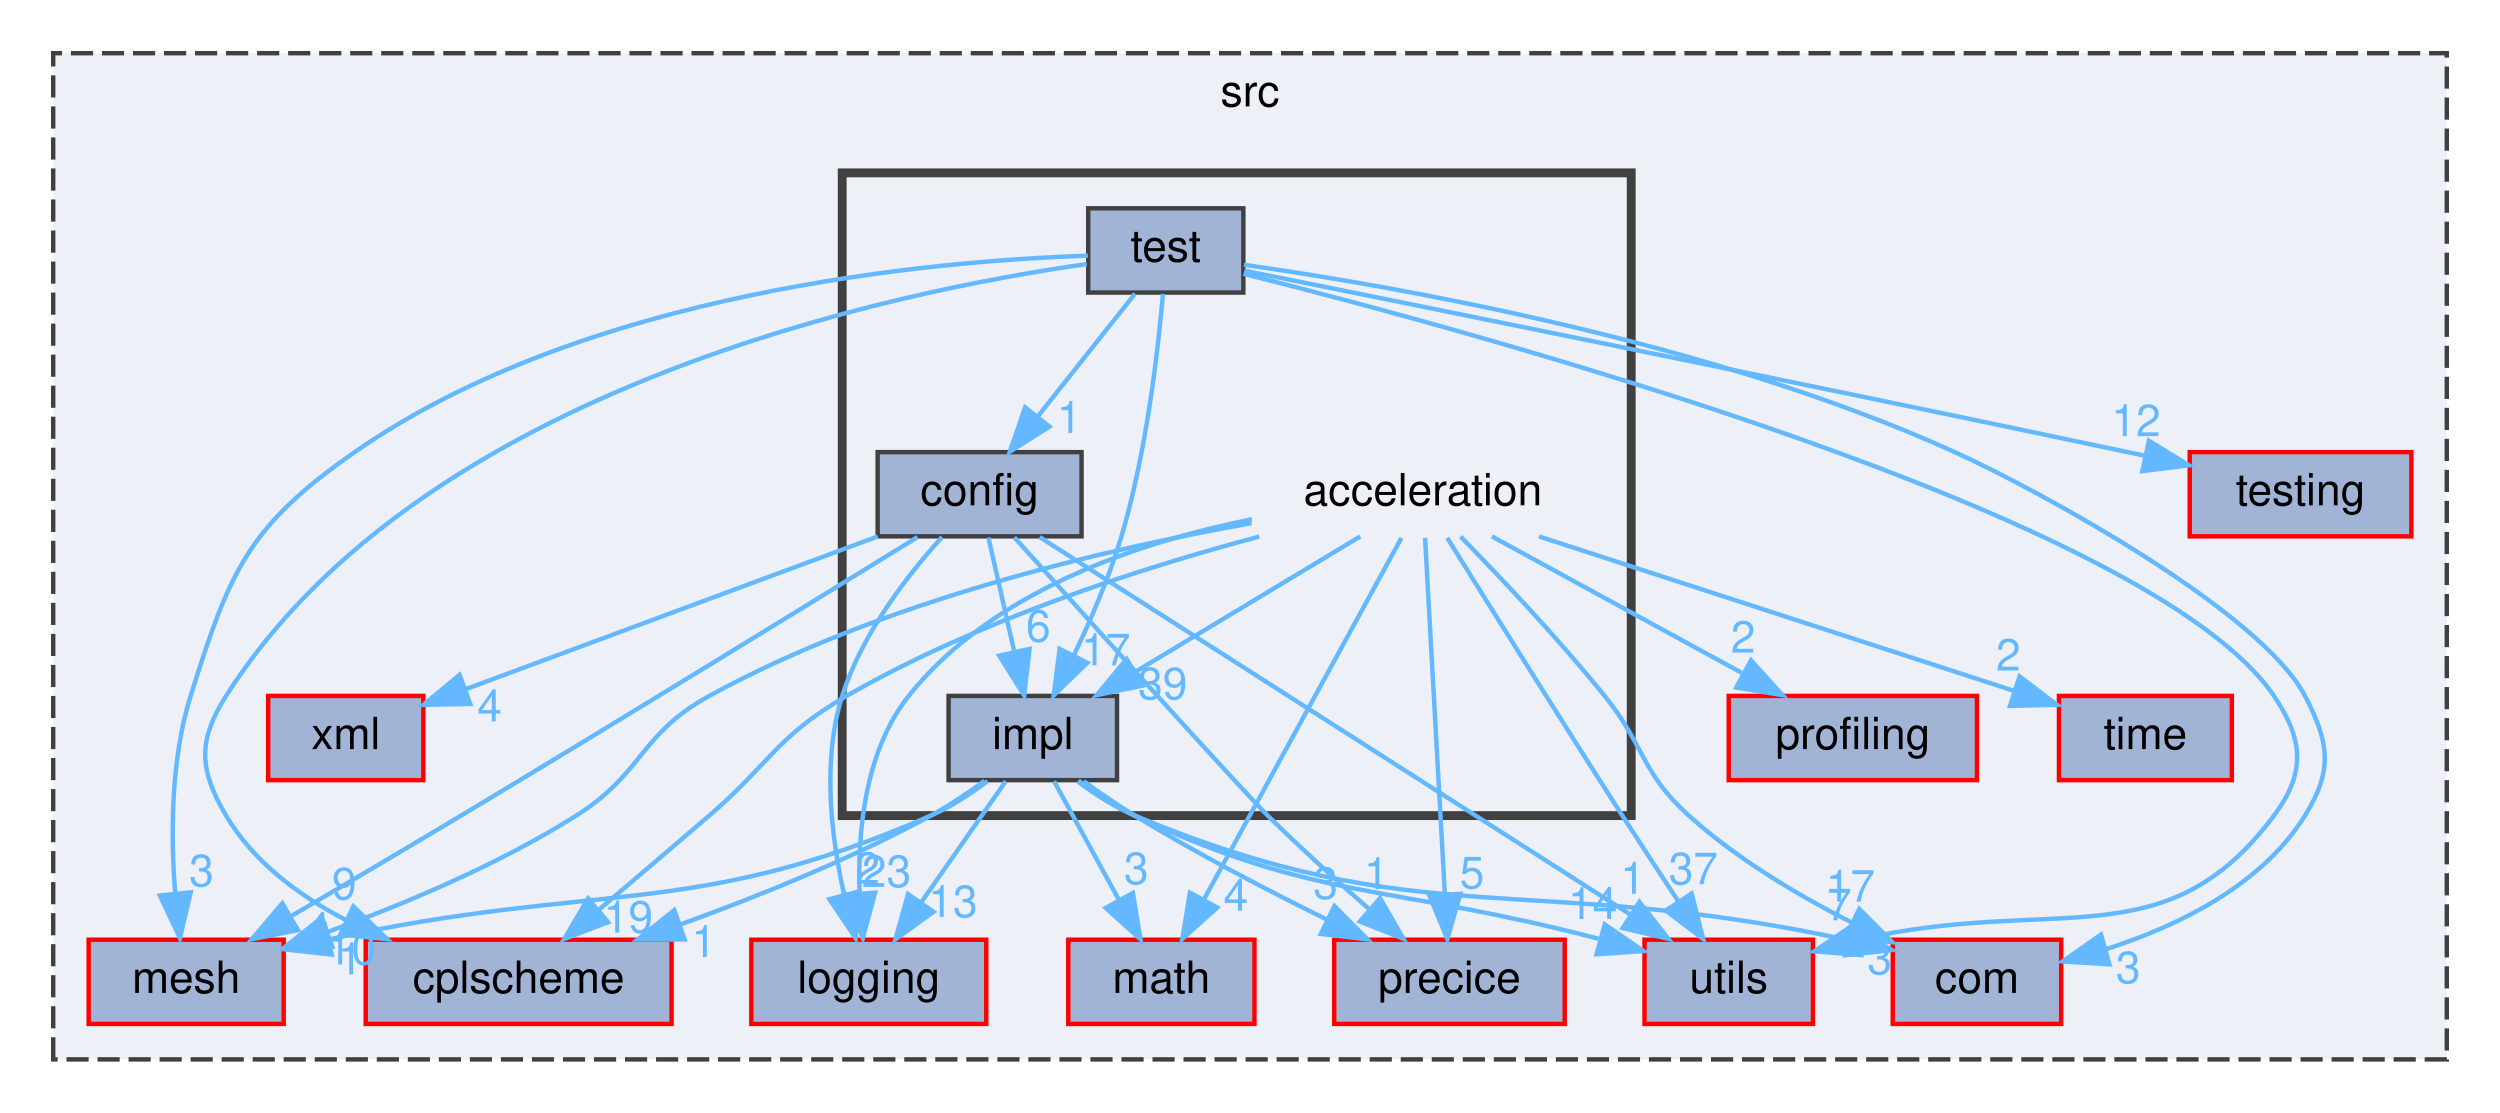
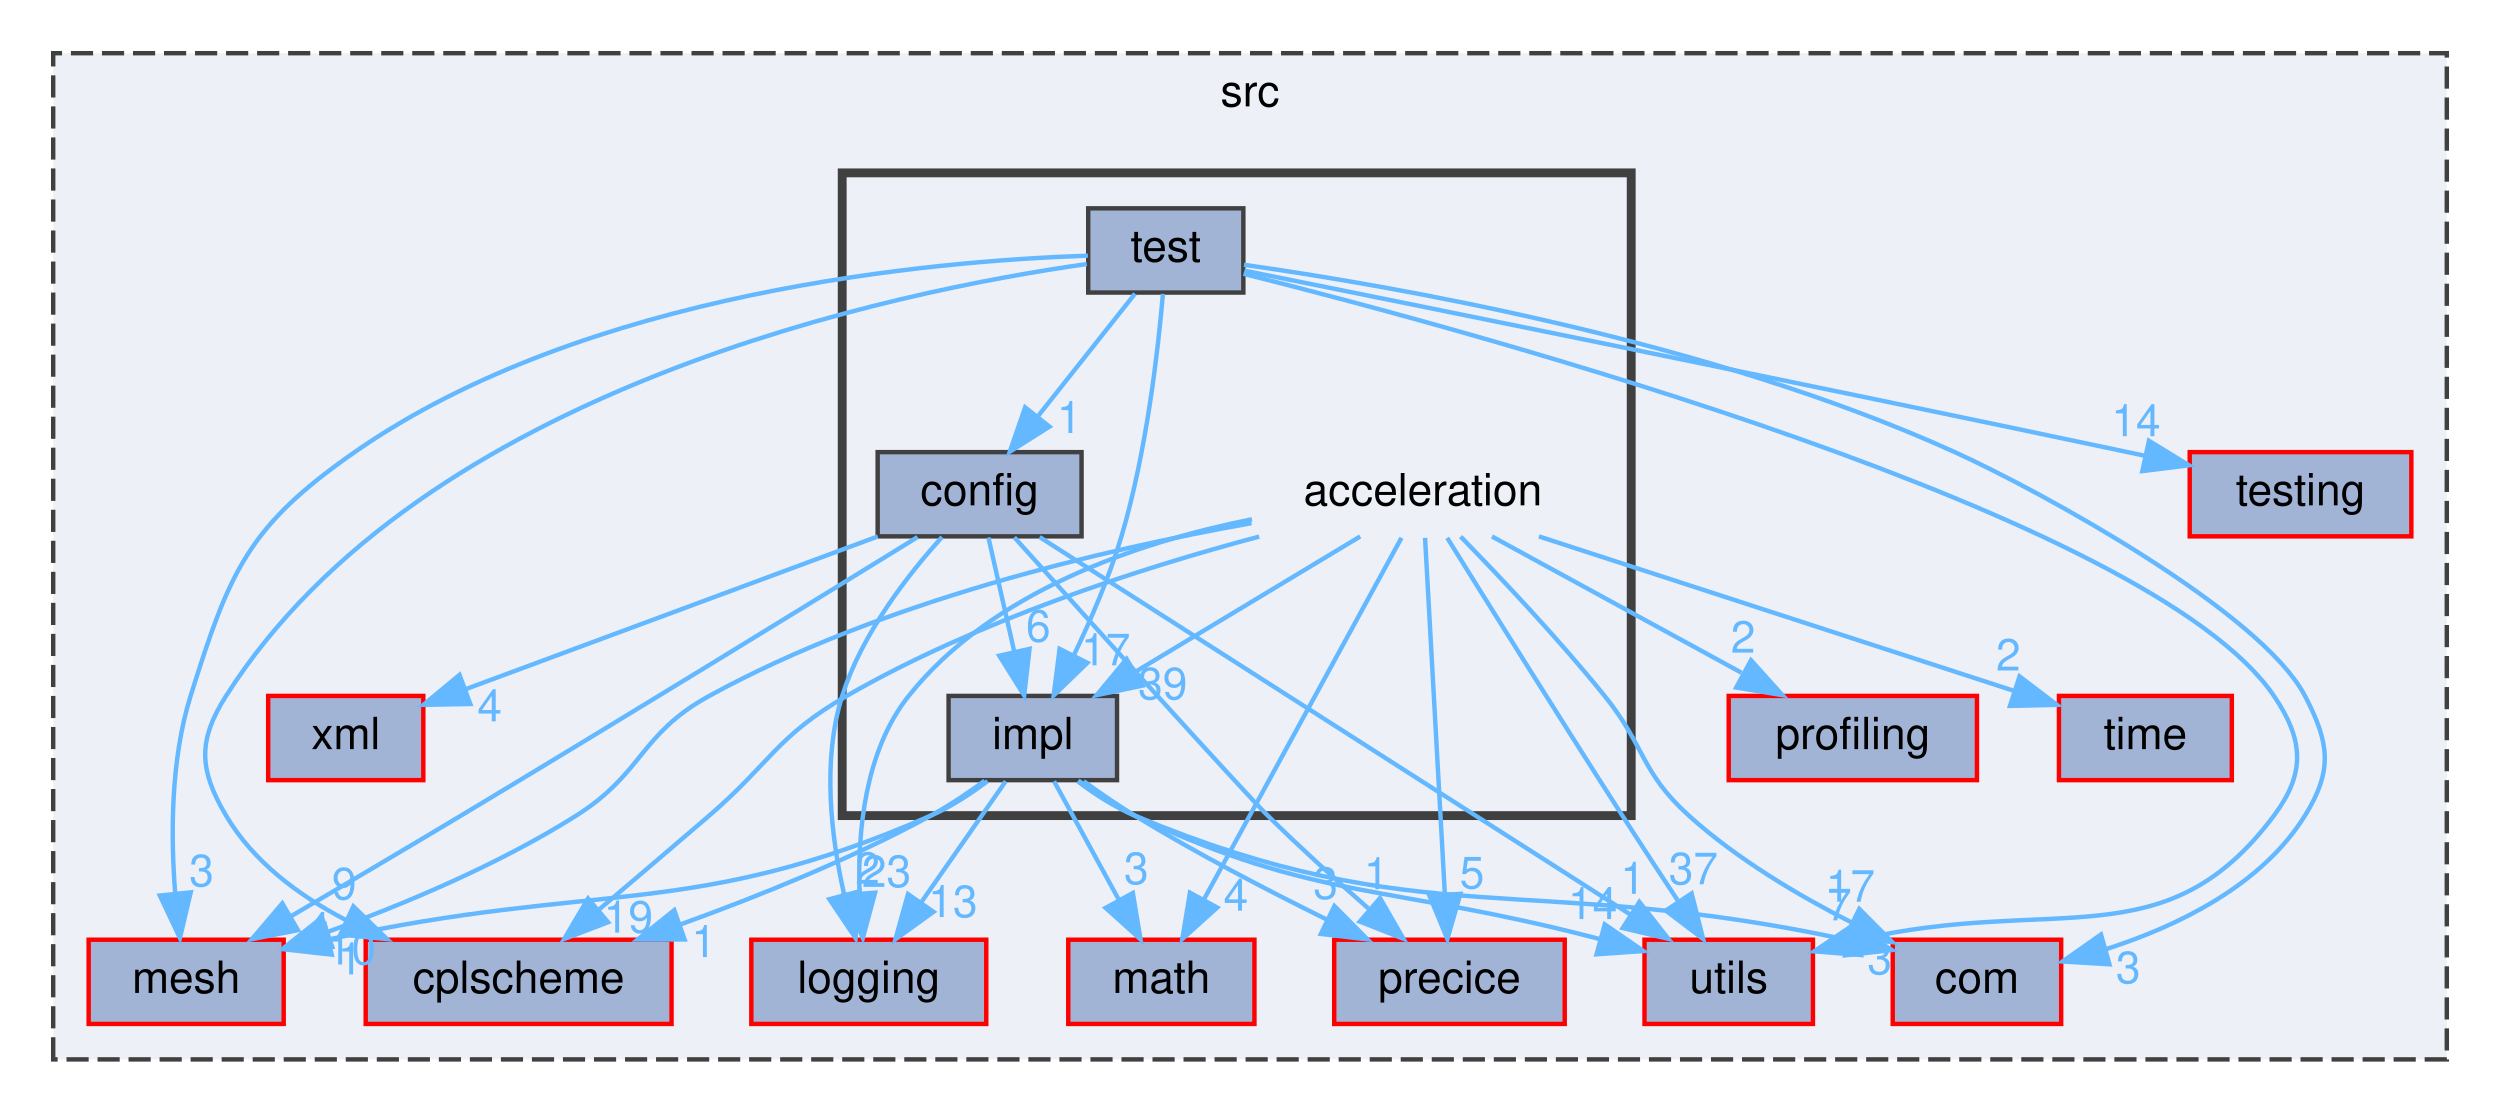
<svg xmlns="http://www.w3.org/2000/svg" xmlns:xlink="http://www.w3.org/1999/xlink" width="564pt" height="251pt" viewBox="0.00 0.00 564.00 251.00">
  <g id="graph0" class="graph" transform="scale(1 1) rotate(0) translate(4 247)">
    <g id="clust1" class="cluster">
      <g id="a_clust1">
        <a xlink:href="dir_68267d1309a1af8e8297ef4c3efbcdba.html" target="_top" xlink:title="src">
          <polygon fill="#edf0f7" stroke="#404040" stroke-dasharray="5,2" points="8,-8 8,-235 548,-235 548,-8 8,-8" />
          <text text-anchor="middle" x="278" y="-223" font-family="Helvetica,sans-Serif" font-size="10.00">src</text>
        </a>
      </g>
    </g>
    <g id="clust2" class="cluster">
      <g id="a_clust2">
        <a xlink:href="dir_aade1cb4f0d4a566d1bded1dae03970a.html" target="_top">
          <polygon fill="#edf0f7" stroke="#404040" stroke-width="2" points="186,-63 186,-208 364,-208 364,-63 186,-63" />
        </a>
      </g>
    </g>
    <g id="node1" class="node">
      <g id="a_node1">
        <a xlink:href="dir_230430f095e3ee25a5bb78a8d9c88b94.html" target="_top" xlink:title="precice">
          <polygon fill="#a2b4d6" stroke="red" points="349,-35 297,-35 297,-16 349,-16 349,-35" />
          <text text-anchor="middle" x="323" y="-23" font-family="Helvetica,sans-Serif" font-size="10.00">precice</text>
        </a>
      </g>
    </g>
    <g id="node2" class="node">
      <g id="a_node2">
        <a xlink:href="dir_313caf1132e152dd9b58bea13a4052ca.html" target="_top" xlink:title="utils">
          <polygon fill="#a2b4d6" stroke="red" points="405,-35 367,-35 367,-16 405,-16 405,-35" />
          <text text-anchor="middle" x="386" y="-23" font-family="Helvetica,sans-Serif" font-size="10.00">utils</text>
        </a>
      </g>
    </g>
    <g id="node3" class="node">
      <g id="a_node3">
        <a xlink:href="dir_541eb0a6c58a7690acc5b848a4b1b724.html" target="_top" xlink:title="com">
          <polygon fill="#a2b4d6" stroke="red" points="461,-35 423,-35 423,-16 461,-16 461,-35" />
          <text text-anchor="middle" x="442" y="-23" font-family="Helvetica,sans-Serif" font-size="10.00">com</text>
        </a>
      </g>
    </g>
    <g id="node4" class="node">
      <g id="a_node4">
        <a xlink:href="dir_637c692f14729569dd2eac0c18e2a54a.html" target="_top" xlink:title="profiling">
          <polygon fill="#a2b4d6" stroke="red" points="442,-90 386,-90 386,-71 442,-71 442,-90" />
          <text text-anchor="middle" x="414" y="-78" font-family="Helvetica,sans-Serif" font-size="10.00">profiling</text>
        </a>
      </g>
    </g>
    <g id="node5" class="node">
      <g id="a_node5">
        <a xlink:href="dir_6388f8d38e684c824d834ee4f0e80a83.html" target="_top" xlink:title="cplscheme">
          <polygon fill="#a2b4d6" stroke="red" points="147.5,-35 78.5,-35 78.5,-16 147.5,-16 147.5,-35" />
          <text text-anchor="middle" x="113" y="-23" font-family="Helvetica,sans-Serif" font-size="10.00">cplscheme</text>
        </a>
      </g>
    </g>
    <g id="node6" class="node">
      <g id="a_node6">
        <a xlink:href="dir_798ee6f4f5cd9c6410c07a649b7662ec.html" target="_top" xlink:title="time">
          <polygon fill="#a2b4d6" stroke="red" points="499.5,-90 460.5,-90 460.5,-71 499.5,-71 499.5,-90" />
          <text text-anchor="middle" x="480" y="-78" font-family="Helvetica,sans-Serif" font-size="10.00">time</text>
        </a>
      </g>
    </g>
    <g id="node7" class="node">
      <g id="a_node7">
        <a xlink:href="dir_7be0d8c199b9408ae01f5d77515b8def.html" target="_top" xlink:title="mesh">
          <polygon fill="#a2b4d6" stroke="red" points="60,-35 16,-35 16,-16 60,-16 60,-35" />
          <text text-anchor="middle" x="38" y="-23" font-family="Helvetica,sans-Serif" font-size="10.00">mesh</text>
        </a>
      </g>
    </g>
    <g id="node8" class="node">
      <g id="a_node8">
        <a xlink:href="dir_ae9a93452e2a84339148a16bcf2eb561.html" target="_top" xlink:title="math">
          <polygon fill="#a2b4d6" stroke="red" points="279,-35 237,-35 237,-16 279,-16 279,-35" />
          <text text-anchor="middle" x="258" y="-23" font-family="Helvetica,sans-Serif" font-size="10.00">math</text>
        </a>
      </g>
    </g>
    <g id="node9" class="node">
      <g id="a_node9">
        <a xlink:href="dir_b3320b59a4aa4a7431bc8488b87009bf.html" target="_top" xlink:title="logging">
          <polygon fill="#a2b4d6" stroke="red" points="218.5,-35 165.5,-35 165.5,-16 218.5,-16 218.5,-35" />
          <text text-anchor="middle" x="192" y="-23" font-family="Helvetica,sans-Serif" font-size="10.00">logging</text>
        </a>
      </g>
    </g>
    <g id="node10" class="node">
      <g id="a_node10">
        <a xlink:href="dir_c43b215a2ade73e6562bd37d8a11c12a.html" target="_top" xlink:title="xml">
          <polygon fill="#a2b4d6" stroke="red" points="91.5,-90 56.5,-90 56.5,-71 91.5,-71 91.5,-90" />
          <text text-anchor="middle" x="74" y="-78" font-family="Helvetica,sans-Serif" font-size="10.00">xml</text>
        </a>
      </g>
    </g>
    <g id="node11" class="node">
      <g id="a_node11">
        <a xlink:href="dir_3513c77e68d0de165c8b48f945306dcb.html" target="_top" xlink:title="testing">
          <polygon fill="#a2b4d6" stroke="red" points="540,-145 490,-145 490,-126 540,-126 540,-145" />
          <text text-anchor="middle" x="515" y="-133" font-family="Helvetica,sans-Serif" font-size="10.00">testing</text>
        </a>
      </g>
    </g>
    <g id="node12" class="node">
      <text text-anchor="middle" x="317" y="-133" font-family="Helvetica,sans-Serif" font-size="10.00">acceleration</text>
    </g>
    <g id="edge1" class="edge">
      <g id="a_edge1">
        <a xlink:href="dir_000000_000041.html" target="_top">
          <path fill="none" stroke="#63b8ff" d="M317.49,-125.66C318.46,-108.17 320.65,-68.8 321.96,-45.27" />
          <polygon fill="#63b8ff" stroke="#63b8ff" points="325.46,-45.34 322.52,-35.16 318.47,-44.95 325.46,-45.34" />
        </a>
      </g>
      <g id="a_edge1-headlabel">
        <a xlink:href="dir_000000_000041.html" target="_top" xlink:title="5">
          <text text-anchor="middle" x="328.09" y="-46.58" font-family="Helvetica,sans-Serif" font-size="10.00" fill="#63b8ff">5</text>
        </a>
      </g>
    </g>
    <g id="edge2" class="edge">
      <g id="a_edge2">
        <a xlink:href="dir_000000_000067.html" target="_top">
          <path fill="none" stroke="#63b8ff" d="M322.49,-125.66C330.91,-112.12 347.56,-85.45 362,-63 366.04,-56.72 370.52,-49.87 374.51,-43.83" />
          <polygon fill="#63b8ff" stroke="#63b8ff" points="377.63,-45.44 380.23,-35.17 371.79,-41.58 377.63,-45.44" />
        </a>
      </g>
      <g id="a_edge2-headlabel">
        <a xlink:href="dir_000000_000067.html" target="_top" xlink:title="37">
          <text text-anchor="middle" x="378.02" y="-47.51" font-family="Helvetica,sans-Serif" font-size="10.00" fill="#63b8ff">37</text>
        </a>
      </g>
    </g>
    <g id="edge3" class="edge">
      <g id="a_edge3">
        <a xlink:href="dir_000000_000005.html" target="_top">
          <path fill="none" stroke="#63b8ff" d="M325.52,-125.94C334.07,-117.19 347.45,-103.08 358,-90 367.21,-78.58 366.11,-72.84 377,-63 387.76,-53.28 401.55,-45.08 413.66,-38.92" />
          <polygon fill="#63b8ff" stroke="#63b8ff" points="415.45,-41.95 422.92,-34.44 412.4,-35.65 415.45,-41.95" />
        </a>
      </g>
      <g id="a_edge3-headlabel">
        <a xlink:href="dir_000000_000005.html" target="_top" xlink:title="17">
          <text text-anchor="middle" x="413.45" y="-43.57" font-family="Helvetica,sans-Serif" font-size="10.00" fill="#63b8ff">17</text>
        </a>
      </g>
    </g>
    <g id="edge4" class="edge">
      <g id="a_edge4">
        <a xlink:href="dir_000000_000042.html" target="_top">
          <path fill="none" stroke="#63b8ff" d="M332.58,-125.98C347.77,-117.69 371.1,-104.94 388.9,-95.22" />
          <polygon fill="#63b8ff" stroke="#63b8ff" points="391.03,-98.04 398.13,-90.17 387.68,-91.89 391.03,-98.04" />
        </a>
      </g>
      <g id="a_edge4-headlabel">
        <a xlink:href="dir_000000_000042.html" target="_top" xlink:title="2">
          <text text-anchor="middle" x="389.24" y="-99.75" font-family="Helvetica,sans-Serif" font-size="10.00" fill="#63b8ff">2</text>
        </a>
      </g>
    </g>
    <g id="edge5" class="edge">
      <g id="a_edge5">
        <a xlink:href="dir_000000_000018.html" target="_top">
          <path fill="none" stroke="#63b8ff" d="M280.08,-125.95C253.13,-118.77 216.34,-106.92 187,-90 171.17,-80.87 169.85,-74.91 156,-63 147.82,-55.97 138.72,-48.23 131,-41.69" />
          <polygon fill="#63b8ff" stroke="#63b8ff" points="133.18,-38.95 123.28,-35.17 128.66,-44.3 133.18,-38.95" />
        </a>
      </g>
      <g id="a_edge5-headlabel">
        <a xlink:href="dir_000000_000018.html" target="_top" xlink:title="19">
          <text text-anchor="middle" x="137.76" y="-36.6" font-family="Helvetica,sans-Serif" font-size="10.00" fill="#63b8ff">19</text>
        </a>
      </g>
    </g>
    <g id="edge6" class="edge">
      <g id="a_edge6">
        <a xlink:href="dir_000000_000065.html" target="_top">
          <path fill="none" stroke="#63b8ff" d="M343.19,-125.98C372.46,-116.47 419.75,-101.09 450.35,-91.14" />
          <polygon fill="#63b8ff" stroke="#63b8ff" points="451.61,-94.41 460.04,-87.99 449.45,-87.75 451.61,-94.41" />
        </a>
      </g>
      <g id="a_edge6-headlabel">
        <a xlink:href="dir_000000_000065.html" target="_top" xlink:title="2">
          <text text-anchor="middle" x="449.07" y="-95.72" font-family="Helvetica,sans-Serif" font-size="10.00" fill="#63b8ff">2</text>
        </a>
      </g>
    </g>
    <g id="edge7" class="edge">
      <g id="a_edge7">
        <a xlink:href="dir_000000_000037.html" target="_top">
          <path fill="none" stroke="#63b8ff" d="M278.35,-128.98C244.49,-122.97 194.78,-111.25 156,-90 140.27,-81.38 141.17,-72.57 126,-63 108.58,-52 87.28,-43.07 70,-36.79" />
          <polygon fill="#63b8ff" stroke="#63b8ff" points="70.94,-33.41 60.35,-33.41 68.62,-40.02 70.94,-33.41" />
        </a>
      </g>
      <g id="a_edge7-headlabel">
        <a xlink:href="dir_000000_000037.html" target="_top" xlink:title="10">
          <text text-anchor="middle" x="75.27" y="-29.42" font-family="Helvetica,sans-Serif" font-size="10.00" fill="#63b8ff">10</text>
        </a>
      </g>
    </g>
    <g id="edge8" class="edge">
      <g id="a_edge8">
        <a xlink:href="dir_000000_000036.html" target="_top">
          <path fill="none" stroke="#63b8ff" d="M312.17,-125.66C302.44,-107.85 280.32,-67.37 267.56,-44.01" />
          <polygon fill="#63b8ff" stroke="#63b8ff" points="270.6,-42.26 262.73,-35.16 264.45,-45.61 270.6,-42.26" />
        </a>
      </g>
      <g id="a_edge8-headlabel">
        <a xlink:href="dir_000000_000036.html" target="_top" xlink:title="4">
          <text text-anchor="middle" x="274.81" y="-41.55" font-family="Helvetica,sans-Serif" font-size="10.00" fill="#63b8ff">4</text>
        </a>
      </g>
    </g>
    <g id="edge9" class="edge">
      <g id="a_edge9">
        <a xlink:href="dir_000000_000033.html" target="_top">
          <path fill="none" stroke="#63b8ff" d="M278.44,-129.86C252.51,-124.64 219.75,-113.54 201,-90 191.14,-77.62 189.45,-59.4 189.91,-45.65" />
          <polygon fill="#63b8ff" stroke="#63b8ff" points="193.42,-45.61 190.66,-35.38 186.44,-45.1 193.42,-45.61" />
        </a>
      </g>
      <g id="a_edge9-headlabel">
        <a xlink:href="dir_000000_000033.html" target="_top" xlink:title="23">
          <text text-anchor="middle" x="195.99" y="-46.9" font-family="Helvetica,sans-Serif" font-size="10.00" fill="#63b8ff">23</text>
        </a>
      </g>
    </g>
    <g id="node14" class="node">
      <g id="a_node14">
        <a xlink:href="dir_b548f8bdd1151441839ae75faf08ccd0.html" target="_top" xlink:title="impl">
          <polygon fill="#a2b4d6" stroke="#404040" points="248,-90 210,-90 210,-71 248,-71 248,-90" />
          <text text-anchor="middle" x="229" y="-78" font-family="Helvetica,sans-Serif" font-size="10.00">impl</text>
        </a>
      </g>
    </g>
    <g id="edge10" class="edge">
      <g id="a_edge10">
        <a xlink:href="dir_000000_000025.html" target="_top">
          <path fill="none" stroke="#63b8ff" d="M302.86,-125.98C289.21,-117.77 268.31,-105.18 252.22,-95.49" />
          <polygon fill="#63b8ff" stroke="#63b8ff" points="253.77,-92.33 243.4,-90.17 250.16,-98.33 253.77,-92.33" />
        </a>
      </g>
      <g id="a_edge10-headlabel">
        <a xlink:href="dir_000000_000025.html" target="_top" xlink:title="39">
          <text text-anchor="middle" x="258.31" y="-89.25" font-family="Helvetica,sans-Serif" font-size="10.00" fill="#63b8ff">39</text>
        </a>
      </g>
    </g>
    <g id="node13" class="node">
      <g id="a_node13">
        <a xlink:href="dir_c17ae306825ef9b73f5f5bb76819078d.html" target="_top" xlink:title="config">
          <polygon fill="#a2b4d6" stroke="#404040" points="240,-145 194,-145 194,-126 240,-126 240,-145" />
          <text text-anchor="middle" x="217" y="-133" font-family="Helvetica,sans-Serif" font-size="10.00">config</text>
        </a>
      </g>
    </g>
    <g id="edge11" class="edge">
      <g id="a_edge11">
        <a xlink:href="dir_000007_000041.html" target="_top">
          <path fill="none" stroke="#63b8ff" d="M224.83,-125.78C240.8,-108.02 276.13,-68.81 282,-63 289.21,-55.87 297.5,-48.36 304.74,-42.02" />
          <polygon fill="#63b8ff" stroke="#63b8ff" points="307.34,-44.4 312.62,-35.21 302.76,-39.1 307.34,-44.4" />
        </a>
      </g>
      <g id="a_edge11-headlabel">
        <a xlink:href="dir_000007_000041.html" target="_top" xlink:title="1">
          <text text-anchor="middle" x="306.48" y="-46.4" font-family="Helvetica,sans-Serif" font-size="10.00" fill="#63b8ff">1</text>
        </a>
      </g>
    </g>
    <g id="edge12" class="edge">
      <g id="a_edge12">
        <a xlink:href="dir_000007_000067.html" target="_top">
          <path fill="none" stroke="#63b8ff" d="M230.54,-125.84C259.59,-107.28 328.12,-63.49 363.7,-40.75" />
          <polygon fill="#63b8ff" stroke="#63b8ff" points="365.85,-43.53 372.39,-35.2 362.08,-37.63 365.85,-43.53" />
        </a>
      </g>
      <g id="a_edge12-headlabel">
        <a xlink:href="dir_000007_000067.html" target="_top" xlink:title="1">
          <text text-anchor="middle" x="364.35" y="-45.36" font-family="Helvetica,sans-Serif" font-size="10.00" fill="#63b8ff">1</text>
        </a>
      </g>
    </g>
    <g id="edge13" class="edge">
      <g id="a_edge13">
        <a xlink:href="dir_000007_000037.html" target="_top">
          <path fill="none" stroke="#63b8ff" d="M203,-125.84C181.09,-112.32 137.36,-85.41 100,-63 87.32,-55.4 73.11,-47.02 61.5,-40.21" />
          <polygon fill="#63b8ff" stroke="#63b8ff" points="63.22,-37.16 52.82,-35.13 59.69,-43.21 63.22,-37.16" />
        </a>
      </g>
      <g id="a_edge13-headlabel">
        <a xlink:href="dir_000007_000037.html" target="_top" xlink:title="4">
          <text text-anchor="middle" x="67.76" y="-34.03" font-family="Helvetica,sans-Serif" font-size="10.00" fill="#63b8ff">4</text>
        </a>
      </g>
    </g>
    <g id="edge14" class="edge">
      <g id="a_edge14">
        <a xlink:href="dir_000007_000033.html" target="_top">
          <path fill="none" stroke="#63b8ff" d="M208.52,-125.85C200.95,-117.47 190.4,-104.01 186,-90 181.43,-75.46 183.51,-58.19 186.41,-45.34" />
          <polygon fill="#63b8ff" stroke="#63b8ff" points="189.88,-45.92 189.02,-35.36 183.11,-44.14 189.88,-45.92" />
        </a>
      </g>
      <g id="a_edge14-headlabel">
        <a xlink:href="dir_000007_000033.html" target="_top" xlink:title="2">
          <text text-anchor="middle" x="191.72" y="-47.61" font-family="Helvetica,sans-Serif" font-size="10.00" fill="#63b8ff">2</text>
        </a>
      </g>
    </g>
    <g id="edge16" class="edge">
      <g id="a_edge16">
        <a xlink:href="dir_000007_000068.html" target="_top">
          <path fill="none" stroke="#63b8ff" d="M194.02,-125.98C168.68,-116.59 127.94,-101.49 101.07,-91.53" />
          <polygon fill="#63b8ff" stroke="#63b8ff" points="102.1,-88.18 91.51,-87.99 99.67,-94.75 102.1,-88.18" />
        </a>
      </g>
      <g id="a_edge16-headlabel">
        <a xlink:href="dir_000007_000068.html" target="_top" xlink:title="4">
          <text text-anchor="middle" x="106.46" y="-84.27" font-family="Helvetica,sans-Serif" font-size="10.00" fill="#63b8ff">4</text>
        </a>
      </g>
    </g>
    <g id="edge15" class="edge">
      <g id="a_edge15">
        <a xlink:href="dir_000007_000025.html" target="_top">
          <path fill="none" stroke="#63b8ff" d="M218.98,-125.75C220.57,-118.72 222.86,-108.62 224.85,-99.84" />
          <polygon fill="#63b8ff" stroke="#63b8ff" points="228.26,-100.62 227.06,-90.09 221.43,-99.07 228.26,-100.62" />
        </a>
      </g>
      <g id="a_edge15-headlabel">
        <a xlink:href="dir_000007_000025.html" target="_top" xlink:title="6">
          <text text-anchor="middle" x="230.24" y="-102.25" font-family="Helvetica,sans-Serif" font-size="10.00" fill="#63b8ff">6</text>
        </a>
      </g>
    </g>
    <g id="edge17" class="edge">
      <g id="a_edge17">
        <a xlink:href="dir_000025_000041.html" target="_top">
          <path fill="none" stroke="#63b8ff" d="M240.47,-70.76C244.09,-68.15 248.14,-65.36 252,-63 265.89,-54.51 281.99,-46.12 295.34,-39.54" />
          <polygon fill="#63b8ff" stroke="#63b8ff" points="297.04,-42.6 304.5,-35.08 293.98,-36.31 297.04,-42.6" />
        </a>
      </g>
      <g id="a_edge17-headlabel">
        <a xlink:href="dir_000025_000041.html" target="_top" xlink:title="3">
          <text text-anchor="middle" x="295.05" y="-44.23" font-family="Helvetica,sans-Serif" font-size="10.00" fill="#63b8ff">3</text>
        </a>
      </g>
    </g>
    <g id="edge18" class="edge">
      <g id="a_edge18">
        <a xlink:href="dir_000025_000067.html" target="_top">
          <path fill="none" stroke="#63b8ff" d="M239.26,-70.92C243.07,-68.07 247.55,-65.09 252,-63 293.41,-43.49 309.2,-47.67 357.07,-35.1" />
          <polygon fill="#63b8ff" stroke="#63b8ff" points="358.03,-38.46 366.75,-32.45 356.18,-31.71 358.03,-38.46" />
        </a>
      </g>
      <g id="a_edge18-headlabel">
        <a xlink:href="dir_000025_000067.html" target="_top" xlink:title="14">
          <text text-anchor="middle" x="355.31" y="-39.65" font-family="Helvetica,sans-Serif" font-size="10.00" fill="#63b8ff">14</text>
        </a>
      </g>
    </g>
    <g id="edge19" class="edge">
      <g id="a_edge19">
        <a xlink:href="dir_000025_000005.html" target="_top">
          <path fill="none" stroke="#63b8ff" d="M239.16,-70.7C242.97,-67.83 247.47,-64.9 252,-63 316.5,-35.98 340.8,-50.48 412.81,-34.95" />
          <polygon fill="#63b8ff" stroke="#63b8ff" points="413.83,-38.3 422.81,-32.67 412.28,-31.48 413.83,-38.3" />
        </a>
      </g>
      <g id="a_edge19-headlabel">
        <a xlink:href="dir_000025_000005.html" target="_top" xlink:title="7">
          <text text-anchor="middle" x="410.96" y="-39.37" font-family="Helvetica,sans-Serif" font-size="10.00" fill="#63b8ff">7</text>
        </a>
      </g>
    </g>
    <g id="edge20" class="edge">
      <g id="a_edge20">
        <a xlink:href="dir_000025_000018.html" target="_top">
          <path fill="none" stroke="#63b8ff" d="M218.13,-70.86C214.41,-68.14 210.14,-65.25 206,-63 188.17,-53.3 167.2,-44.84 149.7,-38.52" />
          <polygon fill="#63b8ff" stroke="#63b8ff" points="150.44,-35.06 139.84,-35.04 148.11,-41.67 150.44,-35.06" />
        </a>
      </g>
      <g id="a_edge20-headlabel">
        <a xlink:href="dir_000025_000018.html" target="_top" xlink:title="1">
          <text text-anchor="middle" x="154.77" y="-31.08" font-family="Helvetica,sans-Serif" font-size="10.00" fill="#63b8ff">1</text>
        </a>
      </g>
    </g>
    <g id="edge21" class="edge">
      <g id="a_edge21">
        <a xlink:href="dir_000025_000037.html" target="_top">
          <path fill="none" stroke="#63b8ff" d="M218.8,-70.78C215,-67.92 210.5,-64.97 206,-63 151.83,-39.33 131.45,-48.43 70.09,-35.05" />
          <polygon fill="#63b8ff" stroke="#63b8ff" points="70.84,-31.63 60.31,-32.81 69.27,-38.45 70.84,-31.63" />
        </a>
      </g>
      <g id="a_edge21-headlabel">
        <a xlink:href="dir_000025_000037.html" target="_top" xlink:title="1">
          <text text-anchor="middle" x="74.97" y="-27.17" font-family="Helvetica,sans-Serif" font-size="10.00" fill="#63b8ff">1</text>
        </a>
      </g>
    </g>
    <g id="edge22" class="edge">
      <g id="a_edge22">
        <a xlink:href="dir_000025_000036.html" target="_top">
          <path fill="none" stroke="#63b8ff" d="M233.79,-70.75C237.76,-63.49 243.53,-52.95 248.43,-43.98" />
          <polygon fill="#63b8ff" stroke="#63b8ff" points="251.57,-45.54 253.3,-35.09 245.43,-42.18 251.57,-45.54" />
        </a>
      </g>
      <g id="a_edge22-headlabel">
        <a xlink:href="dir_000025_000036.html" target="_top" xlink:title="3">
          <text text-anchor="middle" x="252.34" y="-47.56" font-family="Helvetica,sans-Serif" font-size="10.00" fill="#63b8ff">3</text>
        </a>
      </g>
    </g>
    <g id="edge23" class="edge">
      <g id="a_edge23">
        <a xlink:href="dir_000025_000033.html" target="_top">
          <path fill="none" stroke="#63b8ff" d="M222.89,-70.75C217.72,-63.34 210.15,-52.5 203.81,-43.41" />
          <polygon fill="#63b8ff" stroke="#63b8ff" points="206.59,-41.29 198,-35.09 200.85,-45.29 206.59,-41.29" />
        </a>
      </g>
      <g id="a_edge23-headlabel">
        <a xlink:href="dir_000025_000033.html" target="_top" xlink:title="13">
          <text text-anchor="middle" x="210.98" y="-40.11" font-family="Helvetica,sans-Serif" font-size="10.00" fill="#63b8ff">13</text>
        </a>
      </g>
    </g>
    <g id="node15" class="node">
      <g id="a_node15">
        <a xlink:href="dir_6f7bdd337bc6fc7a8f777e48ce1142a9.html" target="_top" xlink:title="test">
          <polygon fill="#a2b4d6" stroke="#404040" points="276.5,-200 241.5,-200 241.5,-181 276.5,-181 276.5,-200" />
          <text text-anchor="middle" x="259" y="-188" font-family="Helvetica,sans-Serif" font-size="10.00">test</text>
        </a>
      </g>
    </g>
    <g id="edge24" class="edge">
      <g id="a_edge24">
        <a xlink:href="dir_000047_000067.html" target="_top">
          <path fill="none" stroke="#63b8ff" d="M276.52,-185.23C328.72,-172.13 481.27,-130.88 509,-90 515.74,-80.07 516.19,-72.61 509,-63 484.39,-30.09 459.69,-45.22 415.1,-34.97" />
          <polygon fill="#63b8ff" stroke="#63b8ff" points="415.84,-31.55 405.27,-32.37 414.05,-38.31 415.84,-31.55" />
        </a>
      </g>
      <g id="a_edge24-headlabel">
        <a xlink:href="dir_000047_000067.html" target="_top" xlink:title="3">
          <text text-anchor="middle" x="420.04" y="-27.22" font-family="Helvetica,sans-Serif" font-size="10.00" fill="#63b8ff">3</text>
        </a>
      </g>
    </g>
    <g id="edge26" class="edge">
      <g id="a_edge26">
        <a xlink:href="dir_000047_000005.html" target="_top">
          <path fill="none" stroke="#63b8ff" d="M276.63,-187.26C309.41,-182.62 381.47,-170.24 437,-145 456.47,-136.15 506.1,-108.96 516,-90 521.56,-79.36 522.34,-73.19 516,-63 506.17,-47.18 487.23,-38.02 470.98,-32.83" />
          <polygon fill="#63b8ff" stroke="#63b8ff" points="471.89,-29.45 461.31,-30.09 469.98,-36.18 471.89,-29.45" />
        </a>
      </g>
      <g id="a_edge26-headlabel">
        <a xlink:href="dir_000047_000005.html" target="_top" xlink:title="3">
          <text text-anchor="middle" x="476.12" y="-25.2" font-family="Helvetica,sans-Serif" font-size="10.00" fill="#63b8ff">3</text>
        </a>
      </g>
    </g>
    <g id="edge27" class="edge">
      <g id="a_edge27">
        <a xlink:href="dir_000047_000018.html" target="_top">
          <path fill="none" stroke="#63b8ff" d="M241.19,-187.43C198.63,-181.41 91.26,-159.66 47,-90 40.56,-79.87 40.9,-73.34 47,-63 53.12,-52.62 63.37,-44.98 73.99,-39.46" />
          <polygon fill="#63b8ff" stroke="#63b8ff" points="75.72,-42.52 83.33,-35.14 72.78,-36.17 75.72,-42.52" />
        </a>
      </g>
      <g id="a_edge27-headlabel">
        <a xlink:href="dir_000047_000018.html" target="_top" xlink:title="9">
          <text text-anchor="middle" x="73.66" y="-44.11" font-family="Helvetica,sans-Serif" font-size="10.00" fill="#63b8ff">9</text>
        </a>
      </g>
    </g>
    <g id="edge28" class="edge">
      <g id="a_edge28">
        <a xlink:href="dir_000047_000037.html" target="_top">
          <path fill="none" stroke="#63b8ff" d="M241.42,-189.32C206.71,-188.16 128.18,-181.36 76,-145 51.83,-128.16 47.82,-118.11 39,-90 34.46,-75.52 34.51,-58.25 35.53,-45.38" />
          <polygon fill="#63b8ff" stroke="#63b8ff" points="39.02,-45.69 36.59,-35.38 32.06,-44.96 39.02,-45.69" />
        </a>
      </g>
      <g id="a_edge28-headlabel">
        <a xlink:href="dir_000047_000037.html" target="_top" xlink:title="3">
          <text text-anchor="middle" x="41.46" y="-47.06" font-family="Helvetica,sans-Serif" font-size="10.00" fill="#63b8ff">3</text>
        </a>
      </g>
    </g>
    <g id="edge25" class="edge">
      <g id="a_edge25">
        <a xlink:href="dir_000047_000048.html" target="_top">
          <path fill="none" stroke="#63b8ff" d="M276.74,-185.94C313.78,-178.49 402.07,-160.64 476,-145 477.26,-144.73 478.54,-144.46 479.83,-144.19" />
          <polygon fill="#63b8ff" stroke="#63b8ff" points="480.8,-147.56 489.83,-142.03 479.32,-140.72 480.8,-147.56" />
        </a>
      </g>
      <g id="a_edge25-headlabel">
-         <a xlink:href="dir_000047_000048.html" target="_top" xlink:title="12">
-           <text text-anchor="middle" x="477.88" y="-148.59" font-family="Helvetica,sans-Serif" font-size="10.00" fill="#63b8ff">12</text>
+         <a xlink:href="dir_000047_000048.html" target="_top" xlink:title="14">
+           <text text-anchor="middle" x="477.88" y="-148.59" font-family="Helvetica,sans-Serif" font-size="10.00" fill="#63b8ff">14</text>
        </a>
      </g>
    </g>
    <g id="edge30" class="edge">
      <g id="a_edge30">
        <a xlink:href="dir_000047_000007.html" target="_top">
          <path fill="none" stroke="#63b8ff" d="M252.06,-180.75C246.13,-173.26 237.43,-162.28 230.18,-153.13" />
          <polygon fill="#63b8ff" stroke="#63b8ff" points="232.76,-150.75 223.81,-145.09 227.27,-155.1 232.76,-150.75" />
        </a>
      </g>
      <g id="a_edge30-headlabel">
        <a xlink:href="dir_000047_000007.html" target="_top" xlink:title="1">
          <text text-anchor="middle" x="237.22" y="-149.31" font-family="Helvetica,sans-Serif" font-size="10.00" fill="#63b8ff">1</text>
        </a>
      </g>
    </g>
    <g id="edge29" class="edge">
      <g id="a_edge29">
        <a xlink:href="dir_000047_000025.html" target="_top">
          <path fill="none" stroke="#63b8ff" d="M258.36,-180.71C257.29,-168.3 254.67,-145.04 249,-126 246.28,-116.87 242.09,-107.17 238.25,-99.16" />
          <polygon fill="#63b8ff" stroke="#63b8ff" points="241.31,-97.47 233.7,-90.1 235.05,-100.61 241.31,-97.47" />
        </a>
      </g>
      <g id="a_edge29-headlabel">
        <a xlink:href="dir_000047_000025.html" target="_top" xlink:title="17">
          <text text-anchor="middle" x="245.46" y="-96.91" font-family="Helvetica,sans-Serif" font-size="10.00" fill="#63b8ff">17</text>
        </a>
      </g>
    </g>
  </g>
</svg>
